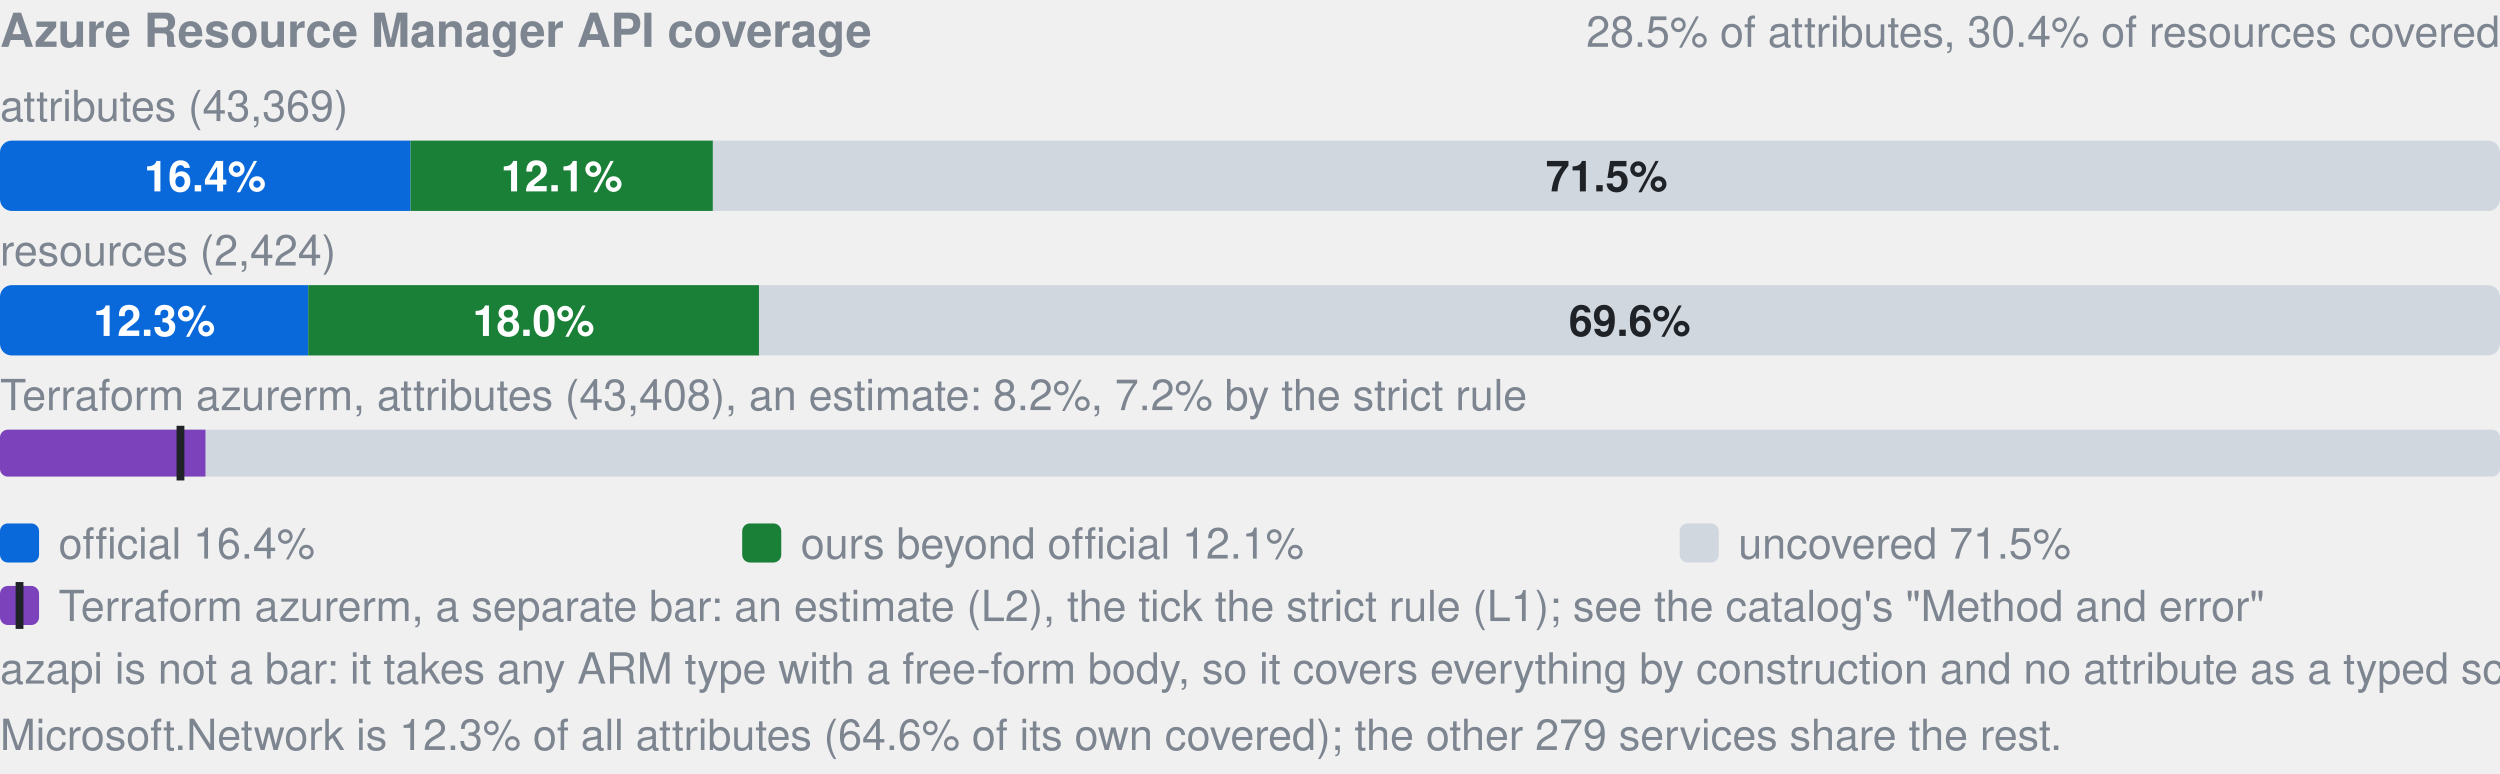
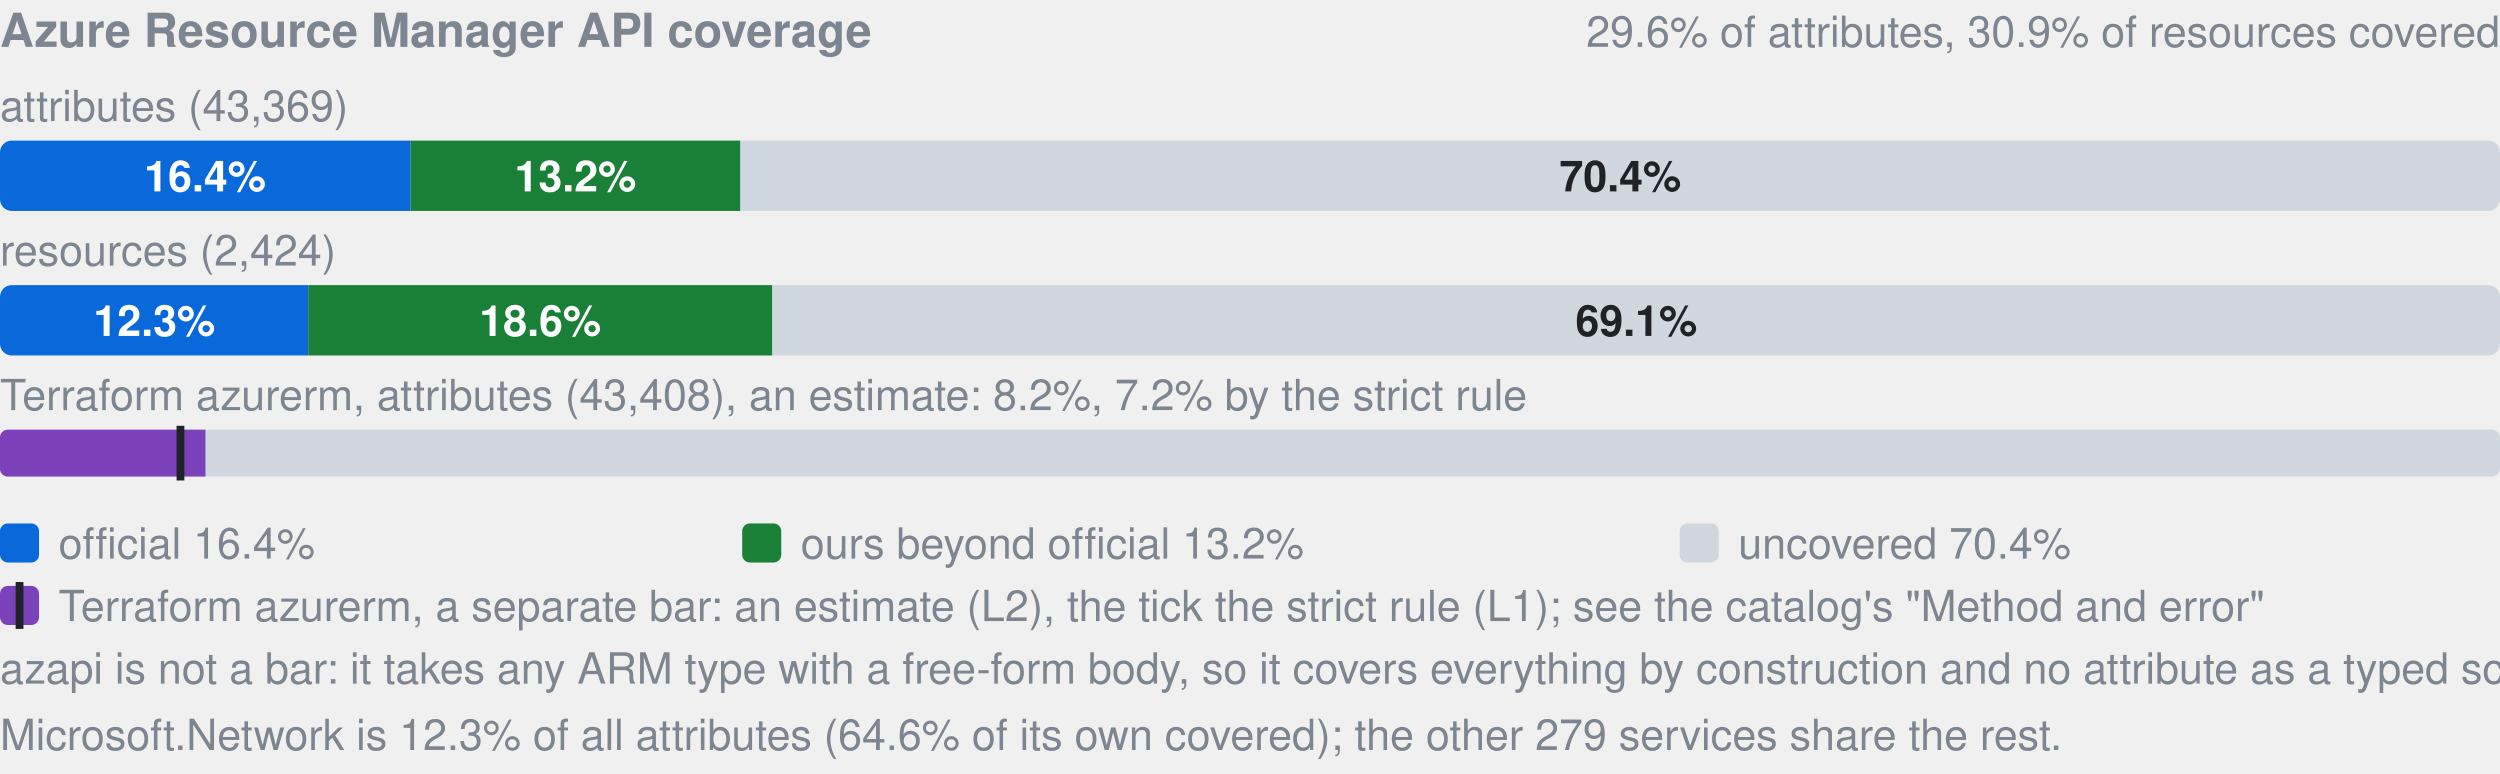
- <svg xmlns="http://www.w3.org/2000/svg" width="640" height="198" viewBox="0 0 640 198" role="img" aria-label="Azure Resource Manager API coverage: by attributes 16.4% official, 12.1% ours beyond official, 71.5% uncovered, of 43369; by resources 12.3% official, 18.0% ours beyond official, 69.6% uncovered, of 2424; Terraform azurerm, an estimate: 8.2% (L2), 7.2% by the strict rule (L1). azapi is not a bar: it takes any ARM type with a free-form body, so it covers everything by construction and no attribute as a typed schema.">
+ <svg xmlns="http://www.w3.org/2000/svg" width="640" height="198" viewBox="0 0 640 198" role="img" aria-label="Azure Resource Manager API coverage: by attributes 16.4% official, 13.2% ours beyond official, 70.4% uncovered, of 43369; by resources 12.3% official, 18.6% ours beyond official, 69.1% uncovered, of 2424; Terraform azurerm, an estimate: 8.2% (L2), 7.2% by the strict rule (L1). azapi is not a bar: it takes any ARM type with a free-form body, so it covers everything by construction and no attribute as a typed schema.">
  <style>text{font-family:-apple-system,BlinkMacSystemFont,"Segoe UI",Helvetica,Arial,sans-serif}.s{font-size:11px;font-weight:600}.t{font-size:11px;fill:#7d8590}.h{font-size:12px;font-weight:600;fill:#7d8590}</style>
  <text x="0" y="12" class="h">Azure Resource Manager API coverage</text>
-   <text x="640" y="12" text-anchor="end" class="t">28.5% of attributes, 30.4% of resources covered</text>
+   <text x="640" y="12" text-anchor="end" class="t">29.6% of attributes, 30.9% of resources covered</text>
  <text x="0" y="31" class="t">attributes (43,369)</text>
  <clipPath id="a">
    <rect x="0.0" y="36.0" width="640.0" height="18.0" rx="3" />
  </clipPath>
  <g clip-path="url(#a)">
    <rect x="0.0" y="36.0" width="105.1" height="18.0" fill="#0969da" />
-     <rect x="105.1" y="36.0" width="77.4" height="18.0" fill="#1a7f37" />
-     <rect x="182.5" y="36.0" width="457.5" height="18.0" fill="#d0d7de" />
+     <rect x="105.1" y="36.0" width="84.5" height="18.0" fill="#1a7f37" />
+     <rect x="189.5" y="36.0" width="450.5" height="18.0" fill="#d0d7de" />
  </g>
  <text x="52.5" y="49.0" text-anchor="middle" fill="#fff" class="s">16.4%</text>
-   <text x="143.8" y="49.0" text-anchor="middle" fill="#fff" class="s">12.1%</text>
-   <text x="411.3" y="49.0" text-anchor="middle" fill="#1f2328" class="s">71.5%</text>
+   <text x="147.3" y="49.0" text-anchor="middle" fill="#fff" class="s">13.2%</text>
+   <text x="414.8" y="49.0" text-anchor="middle" fill="#1f2328" class="s">70.4%</text>
  <text x="0" y="68" class="t">resources (2,424)</text>
  <clipPath id="r">
    <rect x="0.0" y="73.0" width="640.0" height="18.0" rx="3" />
  </clipPath>
  <g clip-path="url(#r)">
    <rect x="0.0" y="73.0" width="78.9" height="18.0" fill="#0969da" />
-     <rect x="78.9" y="73.0" width="115.4" height="18.0" fill="#1a7f37" />
-     <rect x="194.3" y="73.0" width="445.7" height="18.0" fill="#d0d7de" />
+     <rect x="78.9" y="73.0" width="118.8" height="18.0" fill="#1a7f37" />
+     <rect x="197.8" y="73.0" width="442.2" height="18.0" fill="#d0d7de" />
  </g>
  <text x="39.5" y="86.0" text-anchor="middle" fill="#fff" class="s">12.3%</text>
-   <text x="136.6" y="86.0" text-anchor="middle" fill="#fff" class="s">18.0%</text>
-   <text x="417.2" y="86.0" text-anchor="middle" fill="#1f2328" class="s">69.6%</text>
+   <text x="138.3" y="86.0" text-anchor="middle" fill="#fff" class="s">18.6%</text>
+   <text x="418.9" y="86.0" text-anchor="middle" fill="#1f2328" class="s">69.1%</text>
  <text x="0" y="105" class="t">Terraform azurerm, attributes (43,408), an estimate: 8.2%, 7.2% by the strict rule</text>
  <clipPath id="tf">
    <rect x="0.0" y="110.0" width="640.0" height="12.0" rx="2" />
  </clipPath>
  <g clip-path="url(#tf)">
    <rect x="0.0" y="110.0" width="640.0" height="12.0" fill="#d0d7de" />
    <rect x="0.0" y="110.0" width="52.6" height="12.0" fill="#7b42bc" />
  </g>
  <rect x="45.2" y="109.0" width="2" height="14.0" fill="#1f2328" />
  <rect x="0" y="134" width="10" height="10" rx="2" fill="#0969da" />
  <text x="15" y="143" class="t">official 16.4%</text>
  <rect x="190" y="134" width="10" height="10" rx="2" fill="#1a7f37" />
-   <text x="205" y="143" class="t">ours beyond official 12.1%</text>
+   <text x="205" y="143" class="t">ours beyond official 13.2%</text>
  <rect x="430" y="134" width="10" height="10" rx="2" fill="#d0d7de" />
-   <text x="445" y="143" class="t">uncovered 71.5%</text>
+   <text x="445" y="143" class="t">uncovered 70.4%</text>
  <rect x="0" y="150" width="10" height="10" rx="2" fill="#7b42bc" />
  <rect x="4" y="149" width="2" height="12" fill="#1f2328" />
  <text x="15" y="159" class="t">Terraform azurerm, a separate bar: an estimate (L2), the tick the strict rule (L1); see the catalog's "Method and error"</text>
  <text x="0" y="175" class="t">azapi is not a bar: it takes any ARM type with a free-form body, so it covers everything by construction and no attribute as a typed schema.</text>
  <text x="0" y="192" class="t">Microsoft.Network is 12.3% of all attributes (64.6% of its own covered); the other 279 services share the rest.</text>
</svg>
